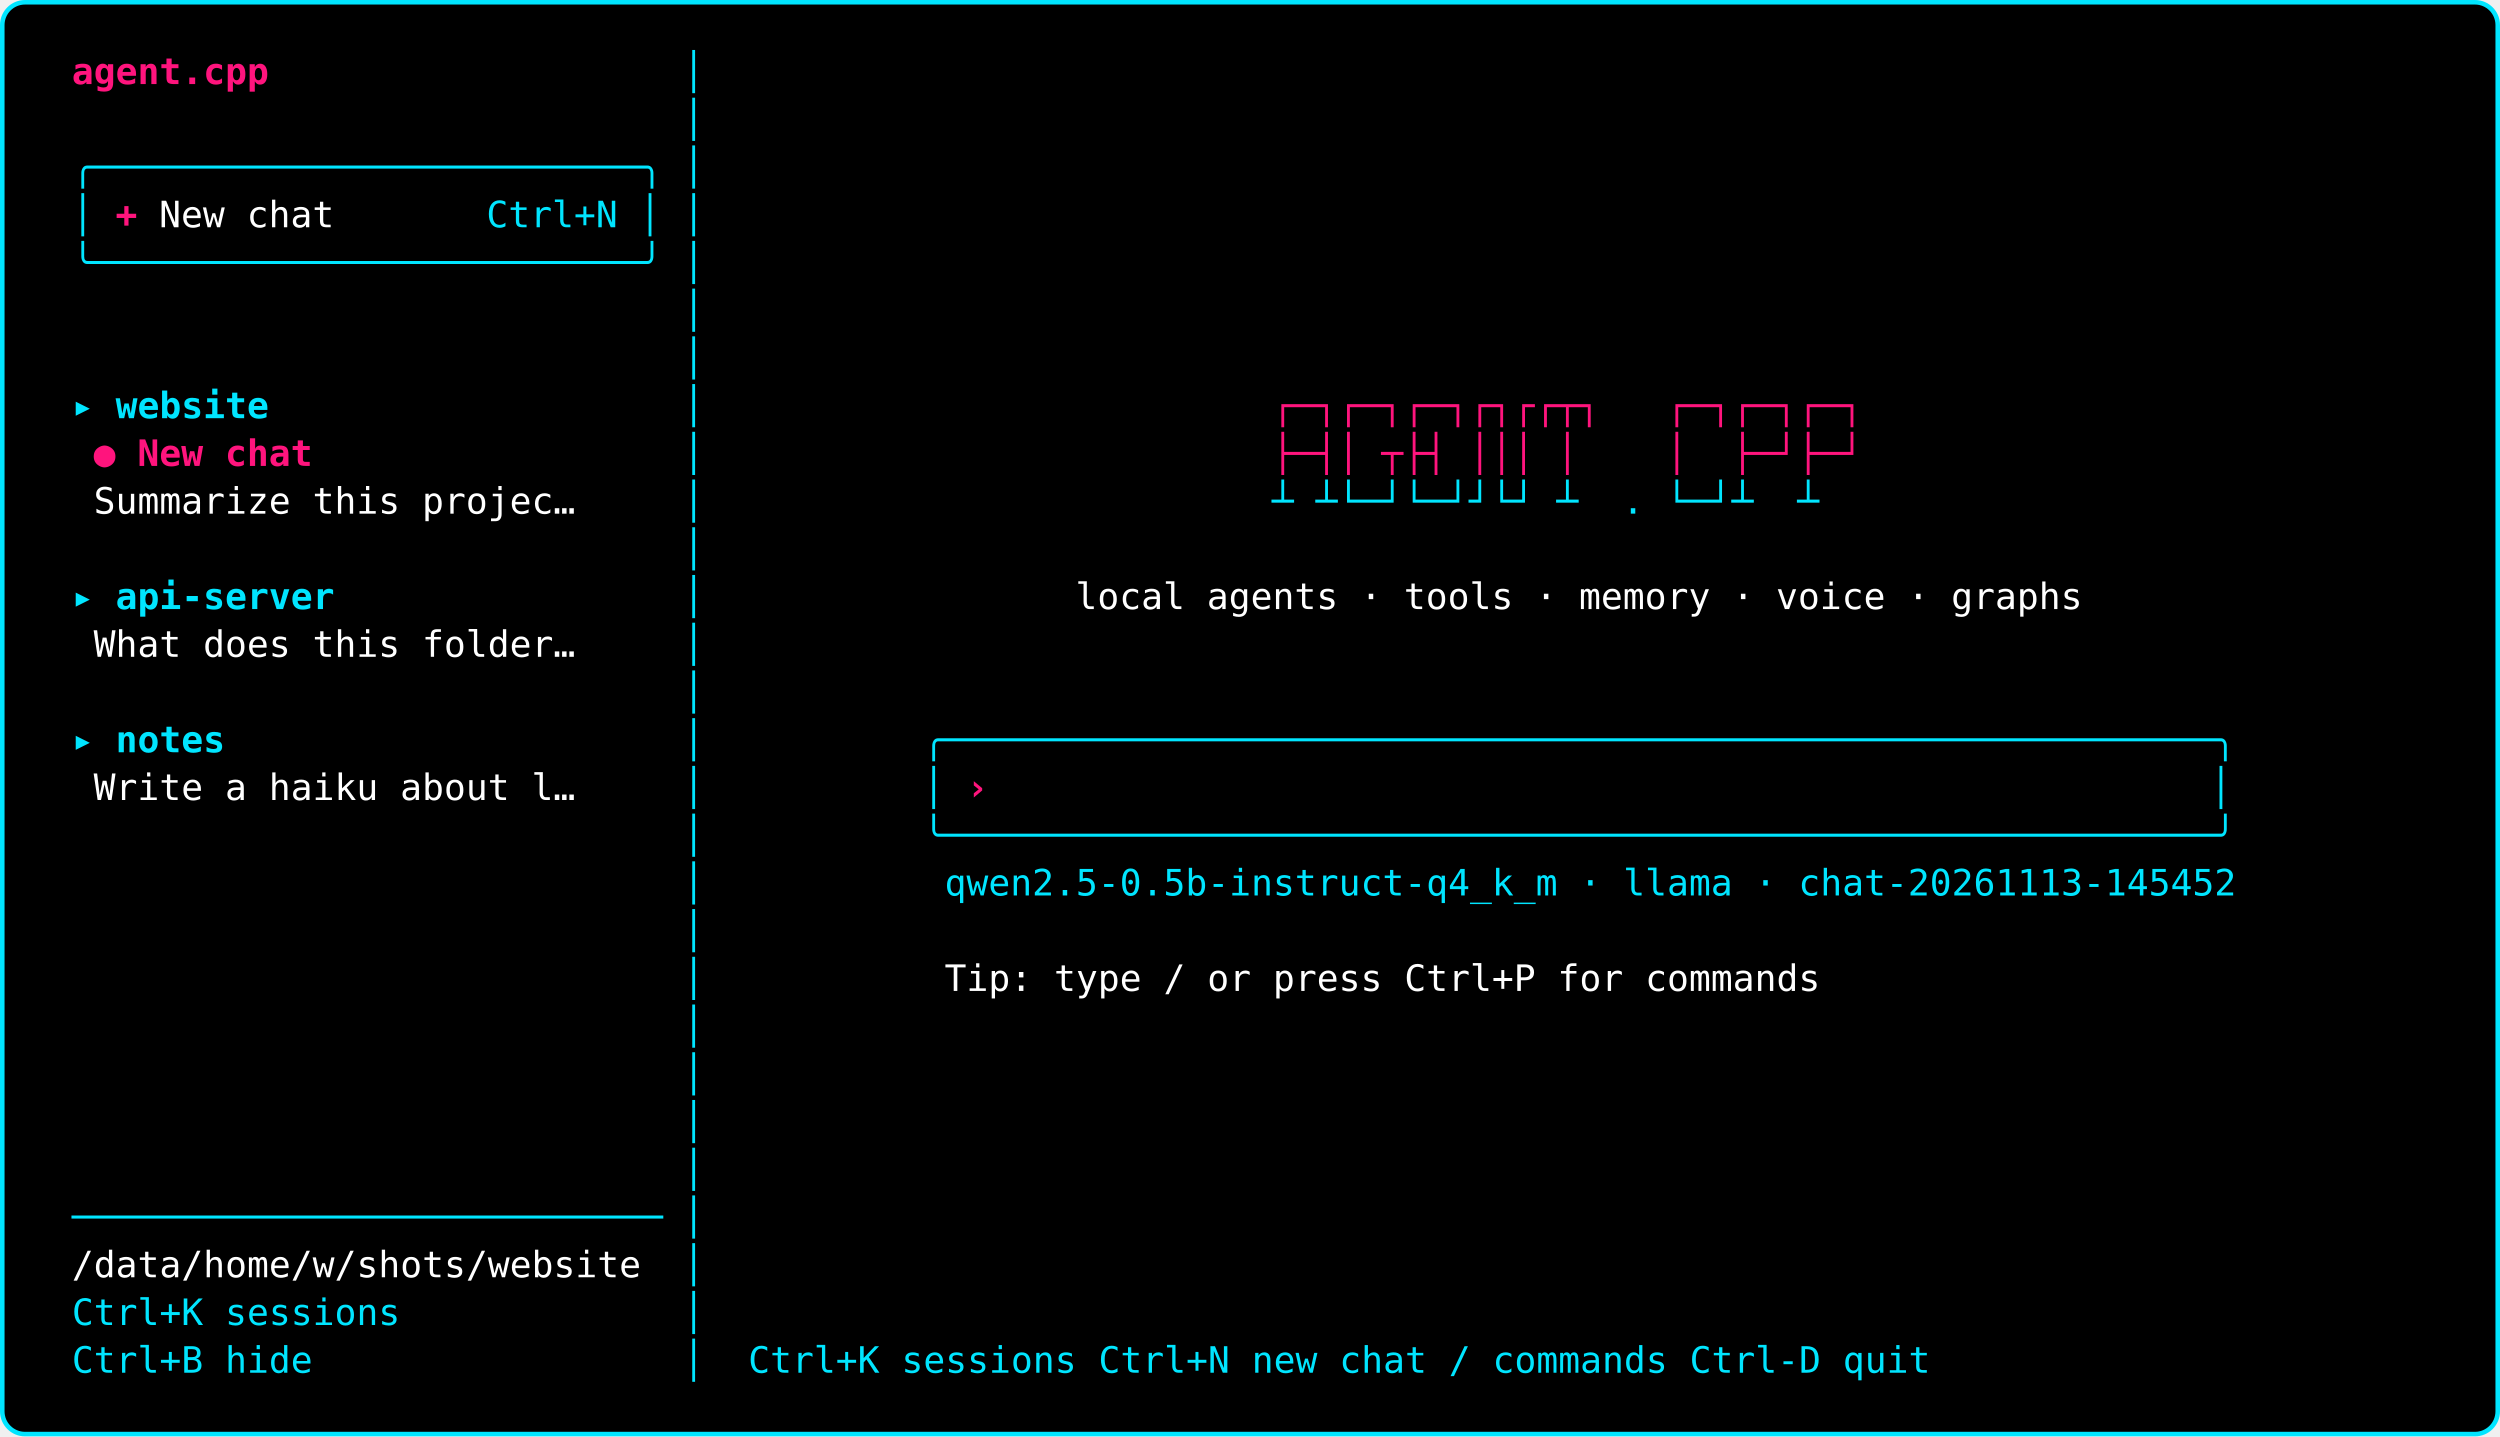
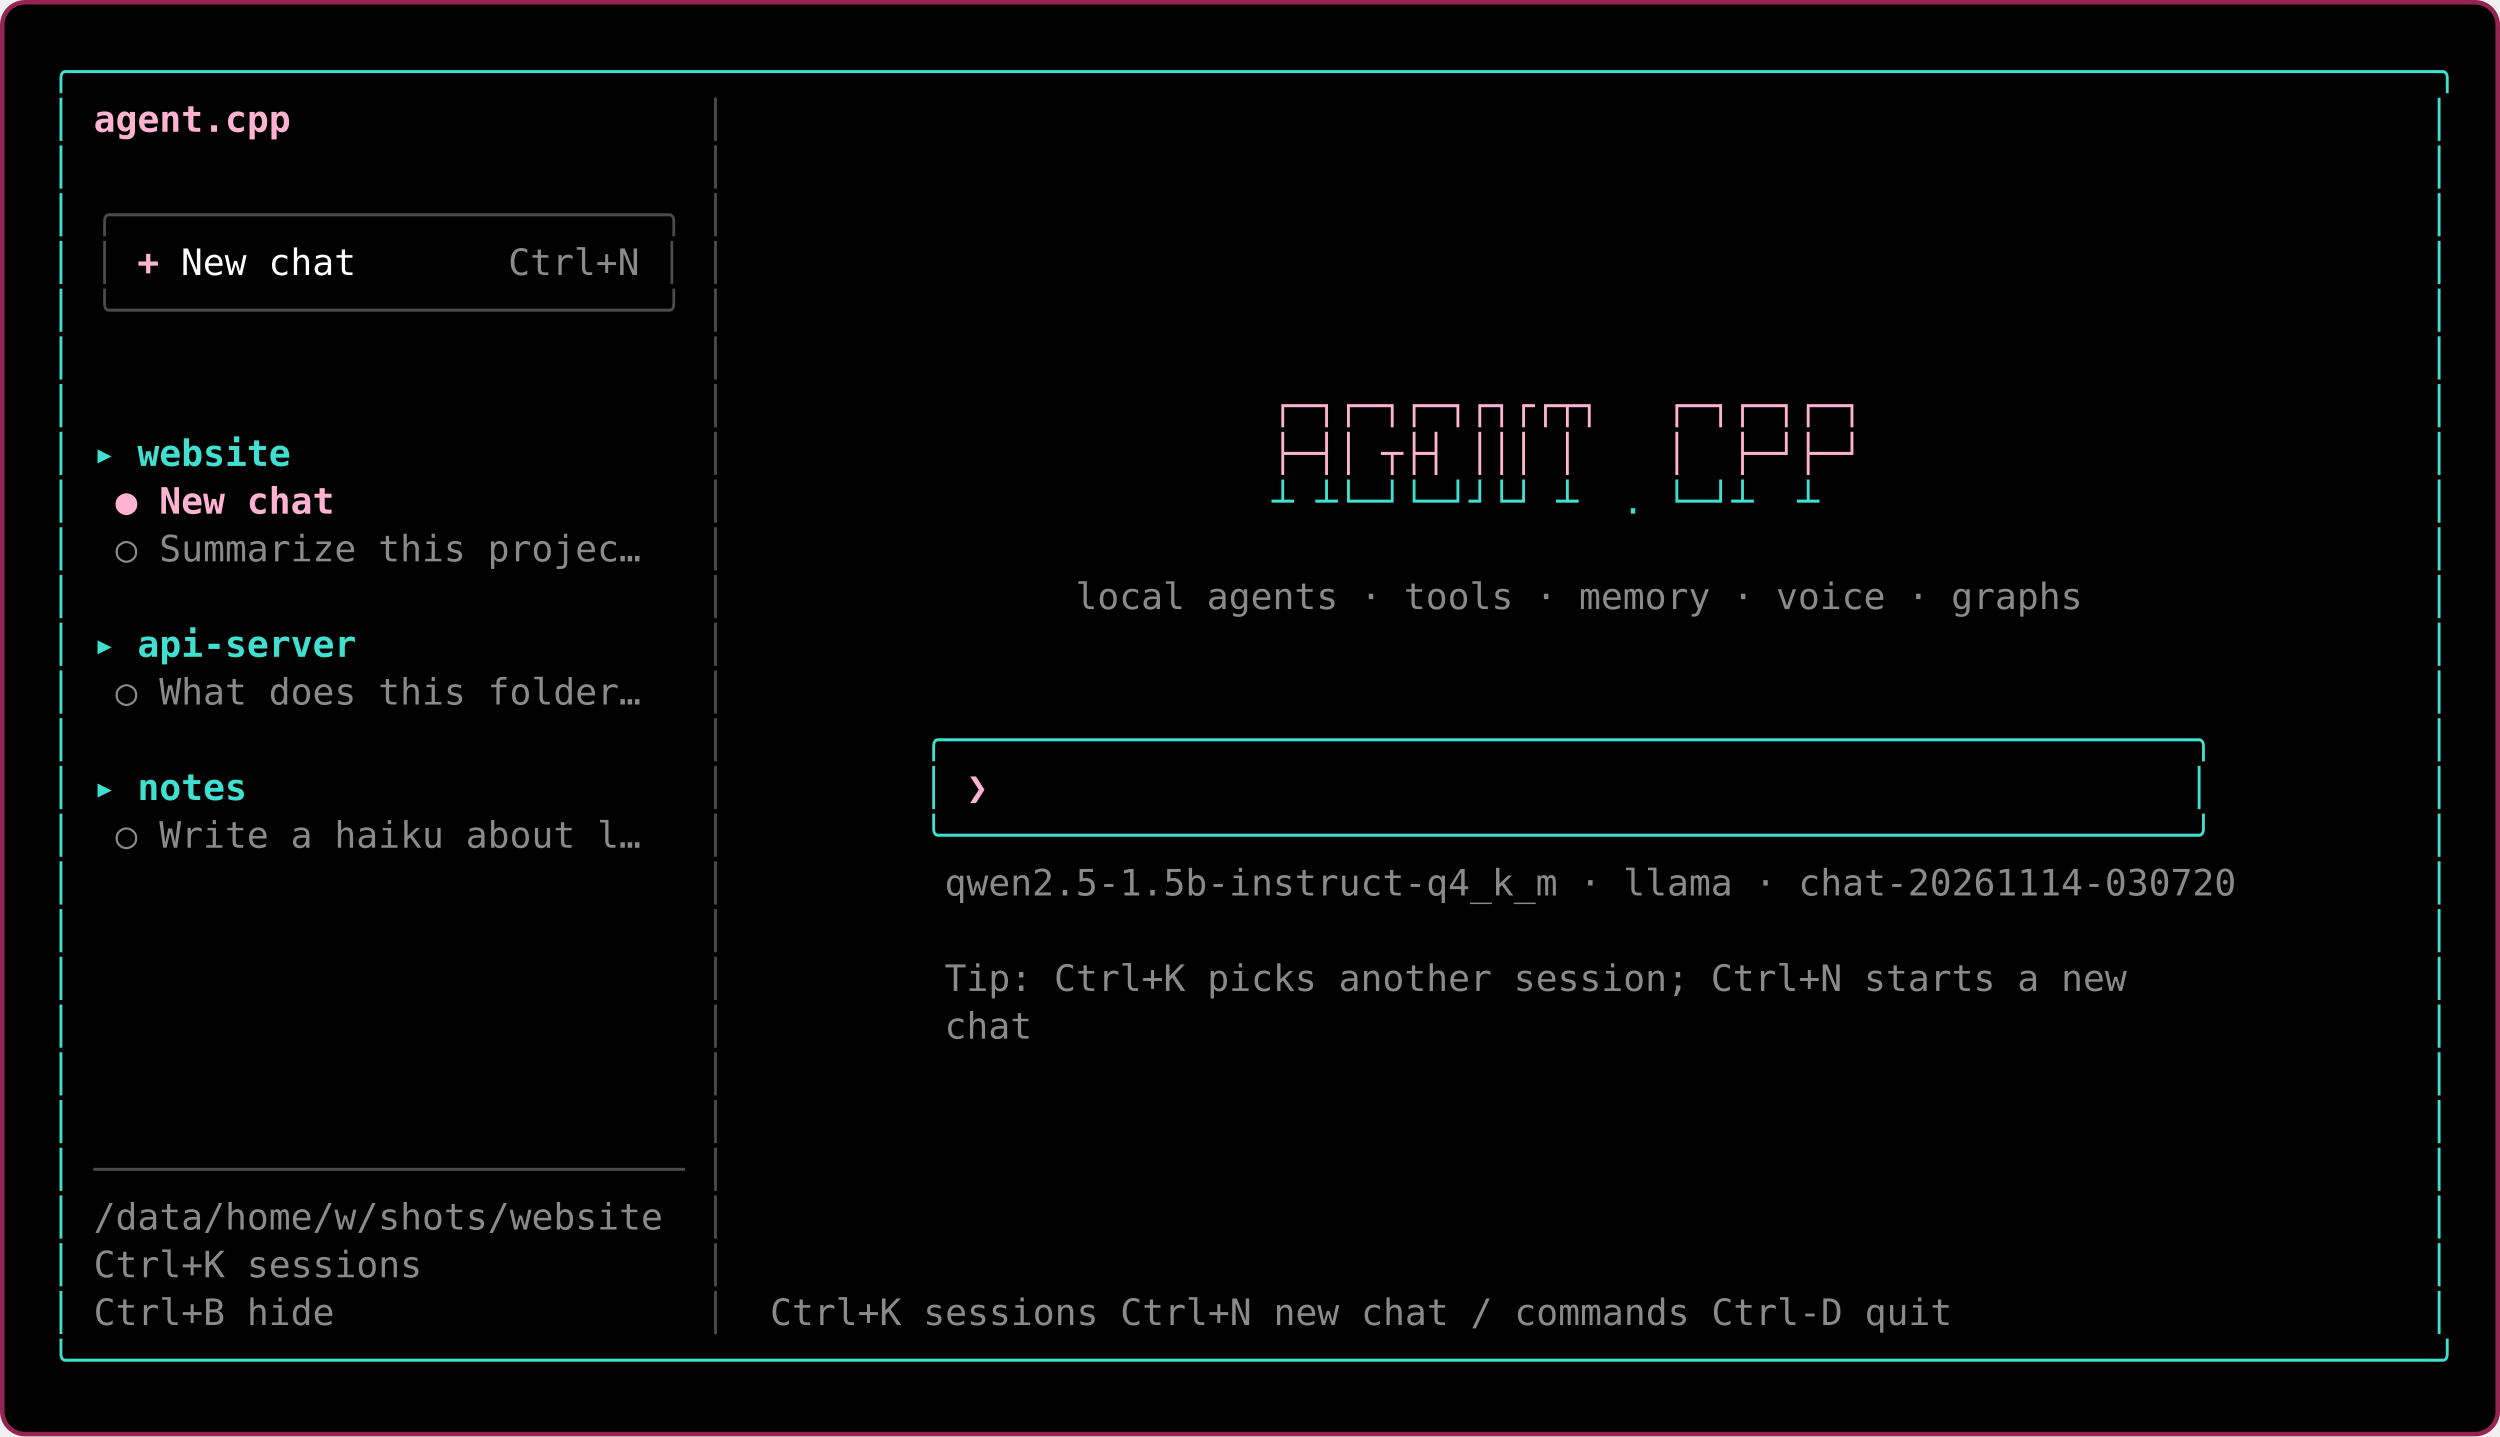
<svg xmlns="http://www.w3.org/2000/svg" width="1100" height="632" viewBox="0 0 1100 632" role="img" aria-label="agent.cpp chat screen">
-   <rect x="1" y="1" width="1098" height="630" rx="10" fill="#000000" stroke="#00e5ff" stroke-width="2" />
-   <text x="31.6" y="37.0" font-family="SFMono-Regular,Menlo,Consolas,'DejaVu Sans Mono',monospace" font-size="16" fill="#ff147d" font-weight="bold" xml:space="preserve" textLength="86.4" lengthAdjust="spacing">agent.cpp</text>
-   <text x="300.4" y="37.0" font-family="SFMono-Regular,Menlo,Consolas,'DejaVu Sans Mono',monospace" font-size="16" fill="#00e5ff" xml:space="preserve" textLength="9.6" lengthAdjust="spacing">│</text>
-   <text x="300.4" y="58.0" font-family="SFMono-Regular,Menlo,Consolas,'DejaVu Sans Mono',monospace" font-size="16" fill="#00e5ff" xml:space="preserve" textLength="9.6" lengthAdjust="spacing">│</text>
-   <text x="31.6" y="79.0" font-family="SFMono-Regular,Menlo,Consolas,'DejaVu Sans Mono',monospace" font-size="16" fill="#00e5ff" xml:space="preserve" textLength="259.2" lengthAdjust="spacing">╭─────────────────────────╮</text>
-   <text x="300.4" y="79.0" font-family="SFMono-Regular,Menlo,Consolas,'DejaVu Sans Mono',monospace" font-size="16" fill="#00e5ff" xml:space="preserve" textLength="9.6" lengthAdjust="spacing">│</text>
-   <text x="31.6" y="100.0" font-family="SFMono-Regular,Menlo,Consolas,'DejaVu Sans Mono',monospace" font-size="16" fill="#00e5ff" xml:space="preserve" textLength="9.6" lengthAdjust="spacing">│</text>
-   <text x="50.8" y="100.0" font-family="SFMono-Regular,Menlo,Consolas,'DejaVu Sans Mono',monospace" font-size="16" fill="#ff147d" font-weight="bold" xml:space="preserve" textLength="9.6" lengthAdjust="spacing">+</text>
-   <text x="70.0" y="100.0" font-family="SFMono-Regular,Menlo,Consolas,'DejaVu Sans Mono',monospace" font-size="16" fill="#ffffff" xml:space="preserve" textLength="76.8" lengthAdjust="spacing">New chat</text>
-   <text x="214.0" y="100.0" font-family="SFMono-Regular,Menlo,Consolas,'DejaVu Sans Mono',monospace" font-size="16" fill="#00e5ff" xml:space="preserve" textLength="57.6" lengthAdjust="spacing">Ctrl+N</text>
-   <text x="281.2" y="100.0" font-family="SFMono-Regular,Menlo,Consolas,'DejaVu Sans Mono',monospace" font-size="16" fill="#00e5ff" xml:space="preserve" textLength="9.6" lengthAdjust="spacing">│</text>
-   <text x="300.4" y="100.0" font-family="SFMono-Regular,Menlo,Consolas,'DejaVu Sans Mono',monospace" font-size="16" fill="#00e5ff" xml:space="preserve" textLength="9.6" lengthAdjust="spacing">│</text>
-   <text x="31.6" y="121.0" font-family="SFMono-Regular,Menlo,Consolas,'DejaVu Sans Mono',monospace" font-size="16" fill="#00e5ff" xml:space="preserve" textLength="259.2" lengthAdjust="spacing">╰─────────────────────────╯</text>
-   <text x="300.4" y="121.0" font-family="SFMono-Regular,Menlo,Consolas,'DejaVu Sans Mono',monospace" font-size="16" fill="#00e5ff" xml:space="preserve" textLength="9.6" lengthAdjust="spacing">│</text>
-   <text x="300.4" y="142.0" font-family="SFMono-Regular,Menlo,Consolas,'DejaVu Sans Mono',monospace" font-size="16" fill="#00e5ff" xml:space="preserve" textLength="9.6" lengthAdjust="spacing">│</text>
-   <text x="300.4" y="163.0" font-family="SFMono-Regular,Menlo,Consolas,'DejaVu Sans Mono',monospace" font-size="16" fill="#00e5ff" xml:space="preserve" textLength="9.6" lengthAdjust="spacing">│</text>
-   <text x="31.6" y="184.0" font-family="SFMono-Regular,Menlo,Consolas,'DejaVu Sans Mono',monospace" font-size="16" fill="#00e5ff" font-weight="bold" xml:space="preserve" textLength="86.4" lengthAdjust="spacing">▸ website</text>
-   <text x="300.4" y="184.0" font-family="SFMono-Regular,Menlo,Consolas,'DejaVu Sans Mono',monospace" font-size="16" fill="#00e5ff" xml:space="preserve" textLength="9.6" lengthAdjust="spacing">│</text>
-   <text x="559.6" y="184.0" font-family="SFMono-Regular,Menlo,Consolas,'DejaVu Sans Mono',monospace" font-size="16" fill="#ff147d" font-weight="bold" xml:space="preserve" textLength="259.2" lengthAdjust="spacing">┌─┐┌─┐┌─┐┌┐┌┌┬┐   ┌─┐┌─┐┌─┐</text>
-   <text x="41.2" y="205.0" font-family="SFMono-Regular,Menlo,Consolas,'DejaVu Sans Mono',monospace" font-size="16" fill="#ff147d" font-weight="bold" xml:space="preserve" textLength="96.0" lengthAdjust="spacing">● New chat</text>
-   <text x="300.4" y="205.0" font-family="SFMono-Regular,Menlo,Consolas,'DejaVu Sans Mono',monospace" font-size="16" fill="#00e5ff" xml:space="preserve" textLength="9.6" lengthAdjust="spacing">│</text>
-   <text x="559.6" y="205.0" font-family="SFMono-Regular,Menlo,Consolas,'DejaVu Sans Mono',monospace" font-size="16" fill="#ff147d" font-weight="bold" xml:space="preserve" textLength="259.2" lengthAdjust="spacing">├─┤│ ┬├┤ │││ │    │  ├─┘├─┘</text>
-   <text x="41.2" y="226.0" font-family="SFMono-Regular,Menlo,Consolas,'DejaVu Sans Mono',monospace" font-size="16" fill="#ffffff" xml:space="preserve" textLength="211.2" lengthAdjust="spacing">Summarize this projec…</text>
-   <text x="300.4" y="226.0" font-family="SFMono-Regular,Menlo,Consolas,'DejaVu Sans Mono',monospace" font-size="16" fill="#00e5ff" xml:space="preserve" textLength="9.6" lengthAdjust="spacing">│</text>
-   <text x="559.6" y="226.0" font-family="SFMono-Regular,Menlo,Consolas,'DejaVu Sans Mono',monospace" font-size="16" fill="#00e5ff" xml:space="preserve" textLength="259.2" lengthAdjust="spacing">┴ ┴└─┘└─┘┘└┘ ┴  . └─┘┴  ┴  </text>
-   <text x="300.4" y="247.0" font-family="SFMono-Regular,Menlo,Consolas,'DejaVu Sans Mono',monospace" font-size="16" fill="#00e5ff" xml:space="preserve" textLength="9.6" lengthAdjust="spacing">│</text>
-   <text x="31.6" y="268.0" font-family="SFMono-Regular,Menlo,Consolas,'DejaVu Sans Mono',monospace" font-size="16" fill="#00e5ff" font-weight="bold" xml:space="preserve" textLength="115.2" lengthAdjust="spacing">▸ api-server</text>
-   <text x="300.4" y="268.0" font-family="SFMono-Regular,Menlo,Consolas,'DejaVu Sans Mono',monospace" font-size="16" fill="#00e5ff" xml:space="preserve" textLength="9.6" lengthAdjust="spacing">│</text>
-   <text x="473.2" y="268.0" font-family="SFMono-Regular,Menlo,Consolas,'DejaVu Sans Mono',monospace" font-size="16" fill="#ffffff" xml:space="preserve" textLength="441.6" lengthAdjust="spacing">local agents · tools · memory · voice · graphs</text>
-   <text x="41.2" y="289.0" font-family="SFMono-Regular,Menlo,Consolas,'DejaVu Sans Mono',monospace" font-size="16" fill="#ffffff" xml:space="preserve" textLength="211.2" lengthAdjust="spacing">What does this folder…</text>
-   <text x="300.4" y="289.0" font-family="SFMono-Regular,Menlo,Consolas,'DejaVu Sans Mono',monospace" font-size="16" fill="#00e5ff" xml:space="preserve" textLength="9.6" lengthAdjust="spacing">│</text>
-   <text x="300.4" y="310.0" font-family="SFMono-Regular,Menlo,Consolas,'DejaVu Sans Mono',monospace" font-size="16" fill="#00e5ff" xml:space="preserve" textLength="9.6" lengthAdjust="spacing">│</text>
-   <text x="31.6" y="331.0" font-family="SFMono-Regular,Menlo,Consolas,'DejaVu Sans Mono',monospace" font-size="16" fill="#00e5ff" font-weight="bold" xml:space="preserve" textLength="67.2" lengthAdjust="spacing">▸ notes</text>
-   <text x="300.4" y="331.0" font-family="SFMono-Regular,Menlo,Consolas,'DejaVu Sans Mono',monospace" font-size="16" fill="#00e5ff" xml:space="preserve" textLength="9.6" lengthAdjust="spacing">│</text>
-   <text x="406.0" y="331.0" font-family="SFMono-Regular,Menlo,Consolas,'DejaVu Sans Mono',monospace" font-size="16" fill="#00e5ff" xml:space="preserve" textLength="576.0" lengthAdjust="spacing">╭──────────────────────────────────────────────────────────╮</text>
-   <text x="41.2" y="352.0" font-family="SFMono-Regular,Menlo,Consolas,'DejaVu Sans Mono',monospace" font-size="16" fill="#ffffff" xml:space="preserve" textLength="211.2" lengthAdjust="spacing">Write a haiku about l…</text>
-   <text x="300.4" y="352.0" font-family="SFMono-Regular,Menlo,Consolas,'DejaVu Sans Mono',monospace" font-size="16" fill="#00e5ff" xml:space="preserve" textLength="9.6" lengthAdjust="spacing">│</text>
-   <text x="406.0" y="352.0" font-family="SFMono-Regular,Menlo,Consolas,'DejaVu Sans Mono',monospace" font-size="16" fill="#00e5ff" xml:space="preserve" textLength="9.6" lengthAdjust="spacing">│</text>
-   <text x="425.2" y="352.0" font-family="SFMono-Regular,Menlo,Consolas,'DejaVu Sans Mono',monospace" font-size="16" fill="#ff147d" font-weight="bold" xml:space="preserve" textLength="9.6" lengthAdjust="spacing">›</text>
-   <text x="972.4" y="352.0" font-family="SFMono-Regular,Menlo,Consolas,'DejaVu Sans Mono',monospace" font-size="16" fill="#00e5ff" xml:space="preserve" textLength="9.6" lengthAdjust="spacing">│</text>
-   <text x="300.4" y="373.0" font-family="SFMono-Regular,Menlo,Consolas,'DejaVu Sans Mono',monospace" font-size="16" fill="#00e5ff" xml:space="preserve" textLength="9.6" lengthAdjust="spacing">│</text>
-   <text x="406.0" y="373.0" font-family="SFMono-Regular,Menlo,Consolas,'DejaVu Sans Mono',monospace" font-size="16" fill="#00e5ff" xml:space="preserve" textLength="576.0" lengthAdjust="spacing">╰──────────────────────────────────────────────────────────╯</text>
-   <text x="300.4" y="394.0" font-family="SFMono-Regular,Menlo,Consolas,'DejaVu Sans Mono',monospace" font-size="16" fill="#00e5ff" xml:space="preserve" textLength="9.6" lengthAdjust="spacing">│</text>
-   <text x="415.6" y="394.0" font-family="SFMono-Regular,Menlo,Consolas,'DejaVu Sans Mono',monospace" font-size="16" fill="#00e5ff" xml:space="preserve" textLength="566.4" lengthAdjust="spacing">qwen2.5-0.5b-instruct-q4_k_m · llama · chat-20261113-145452</text>
-   <text x="300.4" y="415.0" font-family="SFMono-Regular,Menlo,Consolas,'DejaVu Sans Mono',monospace" font-size="16" fill="#00e5ff" xml:space="preserve" textLength="9.6" lengthAdjust="spacing">│</text>
-   <text x="300.4" y="436.0" font-family="SFMono-Regular,Menlo,Consolas,'DejaVu Sans Mono',monospace" font-size="16" fill="#00e5ff" xml:space="preserve" textLength="9.6" lengthAdjust="spacing">│</text>
-   <text x="415.6" y="436.0" font-family="SFMono-Regular,Menlo,Consolas,'DejaVu Sans Mono',monospace" font-size="16" fill="#ffffff" xml:space="preserve" textLength="384.0" lengthAdjust="spacing">Tip: type / or press Ctrl+P for commands</text>
-   <text x="300.4" y="457.0" font-family="SFMono-Regular,Menlo,Consolas,'DejaVu Sans Mono',monospace" font-size="16" fill="#00e5ff" xml:space="preserve" textLength="9.6" lengthAdjust="spacing">│</text>
-   <text x="300.4" y="478.0" font-family="SFMono-Regular,Menlo,Consolas,'DejaVu Sans Mono',monospace" font-size="16" fill="#00e5ff" xml:space="preserve" textLength="9.6" lengthAdjust="spacing">│</text>
-   <text x="300.4" y="499.0" font-family="SFMono-Regular,Menlo,Consolas,'DejaVu Sans Mono',monospace" font-size="16" fill="#00e5ff" xml:space="preserve" textLength="9.6" lengthAdjust="spacing">│</text>
-   <text x="300.4" y="520.0" font-family="SFMono-Regular,Menlo,Consolas,'DejaVu Sans Mono',monospace" font-size="16" fill="#00e5ff" xml:space="preserve" textLength="9.6" lengthAdjust="spacing">│</text>
-   <text x="31.6" y="541.0" font-family="SFMono-Regular,Menlo,Consolas,'DejaVu Sans Mono',monospace" font-size="16" fill="#00e5ff" xml:space="preserve" textLength="259.2" lengthAdjust="spacing">───────────────────────────</text>
-   <text x="300.4" y="541.0" font-family="SFMono-Regular,Menlo,Consolas,'DejaVu Sans Mono',monospace" font-size="16" fill="#00e5ff" xml:space="preserve" textLength="9.6" lengthAdjust="spacing">│</text>
-   <text x="31.6" y="562.0" font-family="SFMono-Regular,Menlo,Consolas,'DejaVu Sans Mono',monospace" font-size="16" fill="#ffffff" xml:space="preserve" textLength="249.6" lengthAdjust="spacing">/data/home/w/shots/website</text>
-   <text x="300.4" y="562.0" font-family="SFMono-Regular,Menlo,Consolas,'DejaVu Sans Mono',monospace" font-size="16" fill="#00e5ff" xml:space="preserve" textLength="9.6" lengthAdjust="spacing">│</text>
-   <text x="31.6" y="583.0" font-family="SFMono-Regular,Menlo,Consolas,'DejaVu Sans Mono',monospace" font-size="16" fill="#00e5ff" xml:space="preserve" textLength="144.0" lengthAdjust="spacing">Ctrl+K sessions</text>
-   <text x="300.4" y="583.0" font-family="SFMono-Regular,Menlo,Consolas,'DejaVu Sans Mono',monospace" font-size="16" fill="#00e5ff" xml:space="preserve" textLength="9.6" lengthAdjust="spacing">│</text>
-   <text x="31.6" y="604.0" font-family="SFMono-Regular,Menlo,Consolas,'DejaVu Sans Mono',monospace" font-size="16" fill="#00e5ff" xml:space="preserve" textLength="105.6" lengthAdjust="spacing">Ctrl+B hide</text>
-   <text x="300.4" y="604.0" font-family="SFMono-Regular,Menlo,Consolas,'DejaVu Sans Mono',monospace" font-size="16" fill="#00e5ff" xml:space="preserve" textLength="9.6" lengthAdjust="spacing">│</text>
-   <text x="329.2" y="604.0" font-family="SFMono-Regular,Menlo,Consolas,'DejaVu Sans Mono',monospace" font-size="16" fill="#00e5ff" xml:space="preserve" textLength="518.4" lengthAdjust="spacing">Ctrl+K sessions Ctrl+N new chat / commands Ctrl-D quit</text>
+   <rect x="1" y="1" width="1098" height="630" rx="10" fill="#000000" stroke="#962452" stroke-width="2" />
+   <text x="22.0" y="37.0" font-family="SFMono-Regular,Menlo,Consolas,'DejaVu Sans Mono',monospace" font-size="16" fill="#40e0d0" xml:space="preserve" textLength="1056.0" lengthAdjust="spacing">╭────────────────────────────────────────────────────────────────────────────────────────────────────────────╮</text>
+   <text x="22.0" y="58.0" font-family="SFMono-Regular,Menlo,Consolas,'DejaVu Sans Mono',monospace" font-size="16" fill="#40e0d0" xml:space="preserve" textLength="9.6" lengthAdjust="spacing">│</text>
+   <text x="41.2" y="58.0" font-family="SFMono-Regular,Menlo,Consolas,'DejaVu Sans Mono',monospace" font-size="16" fill="#ffb3d1" font-weight="bold" xml:space="preserve" textLength="86.4" lengthAdjust="spacing">agent.cpp</text>
+   <text x="310.0" y="58.0" font-family="SFMono-Regular,Menlo,Consolas,'DejaVu Sans Mono',monospace" font-size="16" fill="#4a4a4a" xml:space="preserve" textLength="9.6" lengthAdjust="spacing">│</text>
+   <text x="1068.4" y="58.0" font-family="SFMono-Regular,Menlo,Consolas,'DejaVu Sans Mono',monospace" font-size="16" fill="#40e0d0" xml:space="preserve" textLength="9.6" lengthAdjust="spacing">│</text>
+   <text x="22.0" y="79.0" font-family="SFMono-Regular,Menlo,Consolas,'DejaVu Sans Mono',monospace" font-size="16" fill="#40e0d0" xml:space="preserve" textLength="9.6" lengthAdjust="spacing">│</text>
+   <text x="310.0" y="79.0" font-family="SFMono-Regular,Menlo,Consolas,'DejaVu Sans Mono',monospace" font-size="16" fill="#4a4a4a" xml:space="preserve" textLength="9.6" lengthAdjust="spacing">│</text>
+   <text x="1068.4" y="79.0" font-family="SFMono-Regular,Menlo,Consolas,'DejaVu Sans Mono',monospace" font-size="16" fill="#40e0d0" xml:space="preserve" textLength="9.6" lengthAdjust="spacing">│</text>
+   <text x="22.0" y="100.0" font-family="SFMono-Regular,Menlo,Consolas,'DejaVu Sans Mono',monospace" font-size="16" fill="#40e0d0" xml:space="preserve" textLength="9.6" lengthAdjust="spacing">│</text>
+   <text x="41.2" y="100.0" font-family="SFMono-Regular,Menlo,Consolas,'DejaVu Sans Mono',monospace" font-size="16" fill="#4a4a4a" xml:space="preserve" textLength="259.2" lengthAdjust="spacing">╭─────────────────────────╮</text>
+   <text x="310.0" y="100.0" font-family="SFMono-Regular,Menlo,Consolas,'DejaVu Sans Mono',monospace" font-size="16" fill="#4a4a4a" xml:space="preserve" textLength="9.6" lengthAdjust="spacing">│</text>
+   <text x="1068.4" y="100.0" font-family="SFMono-Regular,Menlo,Consolas,'DejaVu Sans Mono',monospace" font-size="16" fill="#40e0d0" xml:space="preserve" textLength="9.6" lengthAdjust="spacing">│</text>
+   <text x="22.0" y="121.0" font-family="SFMono-Regular,Menlo,Consolas,'DejaVu Sans Mono',monospace" font-size="16" fill="#40e0d0" xml:space="preserve" textLength="9.6" lengthAdjust="spacing">│</text>
+   <text x="41.2" y="121.0" font-family="SFMono-Regular,Menlo,Consolas,'DejaVu Sans Mono',monospace" font-size="16" fill="#4a4a4a" xml:space="preserve" textLength="9.6" lengthAdjust="spacing">│</text>
+   <text x="60.4" y="121.0" font-family="SFMono-Regular,Menlo,Consolas,'DejaVu Sans Mono',monospace" font-size="16" fill="#ffb3d1" font-weight="bold" xml:space="preserve" textLength="9.6" lengthAdjust="spacing">+</text>
+   <text x="79.6" y="121.0" font-family="SFMono-Regular,Menlo,Consolas,'DejaVu Sans Mono',monospace" font-size="16" fill="#ffffff" xml:space="preserve" textLength="76.8" lengthAdjust="spacing">New chat</text>
+   <text x="223.6" y="121.0" font-family="SFMono-Regular,Menlo,Consolas,'DejaVu Sans Mono',monospace" font-size="16" fill="#8a8a8a" xml:space="preserve" textLength="57.6" lengthAdjust="spacing">Ctrl+N</text>
+   <text x="290.8" y="121.0" font-family="SFMono-Regular,Menlo,Consolas,'DejaVu Sans Mono',monospace" font-size="16" fill="#4a4a4a" xml:space="preserve" textLength="9.6" lengthAdjust="spacing">│</text>
+   <text x="310.0" y="121.0" font-family="SFMono-Regular,Menlo,Consolas,'DejaVu Sans Mono',monospace" font-size="16" fill="#4a4a4a" xml:space="preserve" textLength="9.6" lengthAdjust="spacing">│</text>
+   <text x="1068.4" y="121.0" font-family="SFMono-Regular,Menlo,Consolas,'DejaVu Sans Mono',monospace" font-size="16" fill="#40e0d0" xml:space="preserve" textLength="9.6" lengthAdjust="spacing">│</text>
+   <text x="22.0" y="142.0" font-family="SFMono-Regular,Menlo,Consolas,'DejaVu Sans Mono',monospace" font-size="16" fill="#40e0d0" xml:space="preserve" textLength="9.6" lengthAdjust="spacing">│</text>
+   <text x="41.2" y="142.0" font-family="SFMono-Regular,Menlo,Consolas,'DejaVu Sans Mono',monospace" font-size="16" fill="#4a4a4a" xml:space="preserve" textLength="259.2" lengthAdjust="spacing">╰─────────────────────────╯</text>
+   <text x="310.0" y="142.0" font-family="SFMono-Regular,Menlo,Consolas,'DejaVu Sans Mono',monospace" font-size="16" fill="#4a4a4a" xml:space="preserve" textLength="9.6" lengthAdjust="spacing">│</text>
+   <text x="1068.4" y="142.0" font-family="SFMono-Regular,Menlo,Consolas,'DejaVu Sans Mono',monospace" font-size="16" fill="#40e0d0" xml:space="preserve" textLength="9.6" lengthAdjust="spacing">│</text>
+   <text x="22.0" y="163.0" font-family="SFMono-Regular,Menlo,Consolas,'DejaVu Sans Mono',monospace" font-size="16" fill="#40e0d0" xml:space="preserve" textLength="9.6" lengthAdjust="spacing">│</text>
+   <text x="310.0" y="163.0" font-family="SFMono-Regular,Menlo,Consolas,'DejaVu Sans Mono',monospace" font-size="16" fill="#4a4a4a" xml:space="preserve" textLength="9.6" lengthAdjust="spacing">│</text>
+   <text x="1068.4" y="163.0" font-family="SFMono-Regular,Menlo,Consolas,'DejaVu Sans Mono',monospace" font-size="16" fill="#40e0d0" xml:space="preserve" textLength="9.6" lengthAdjust="spacing">│</text>
+   <text x="22.0" y="184.0" font-family="SFMono-Regular,Menlo,Consolas,'DejaVu Sans Mono',monospace" font-size="16" fill="#40e0d0" xml:space="preserve" textLength="9.6" lengthAdjust="spacing">│</text>
+   <text x="310.0" y="184.0" font-family="SFMono-Regular,Menlo,Consolas,'DejaVu Sans Mono',monospace" font-size="16" fill="#4a4a4a" xml:space="preserve" textLength="9.6" lengthAdjust="spacing">│</text>
+   <text x="559.6" y="184.0" font-family="SFMono-Regular,Menlo,Consolas,'DejaVu Sans Mono',monospace" font-size="16" fill="#ffb3d1" font-weight="bold" xml:space="preserve" textLength="259.2" lengthAdjust="spacing">┌─┐┌─┐┌─┐┌┐┌┌┬┐   ┌─┐┌─┐┌─┐</text>
+   <text x="1068.4" y="184.0" font-family="SFMono-Regular,Menlo,Consolas,'DejaVu Sans Mono',monospace" font-size="16" fill="#40e0d0" xml:space="preserve" textLength="9.6" lengthAdjust="spacing">│</text>
+   <text x="22.0" y="205.0" font-family="SFMono-Regular,Menlo,Consolas,'DejaVu Sans Mono',monospace" font-size="16" fill="#40e0d0" xml:space="preserve" textLength="9.6" lengthAdjust="spacing">│</text>
+   <text x="41.2" y="205.0" font-family="SFMono-Regular,Menlo,Consolas,'DejaVu Sans Mono',monospace" font-size="16" fill="#40e0d0" font-weight="bold" xml:space="preserve" textLength="86.4" lengthAdjust="spacing">▸ website</text>
+   <text x="310.0" y="205.0" font-family="SFMono-Regular,Menlo,Consolas,'DejaVu Sans Mono',monospace" font-size="16" fill="#4a4a4a" xml:space="preserve" textLength="9.6" lengthAdjust="spacing">│</text>
+   <text x="559.6" y="205.0" font-family="SFMono-Regular,Menlo,Consolas,'DejaVu Sans Mono',monospace" font-size="16" fill="#ffb3d1" font-weight="bold" xml:space="preserve" textLength="259.2" lengthAdjust="spacing">├─┤│ ┬├┤ │││ │    │  ├─┘├─┘</text>
+   <text x="1068.4" y="205.0" font-family="SFMono-Regular,Menlo,Consolas,'DejaVu Sans Mono',monospace" font-size="16" fill="#40e0d0" xml:space="preserve" textLength="9.6" lengthAdjust="spacing">│</text>
+   <text x="22.0" y="226.0" font-family="SFMono-Regular,Menlo,Consolas,'DejaVu Sans Mono',monospace" font-size="16" fill="#40e0d0" xml:space="preserve" textLength="9.6" lengthAdjust="spacing">│</text>
+   <text x="50.8" y="226.0" font-family="SFMono-Regular,Menlo,Consolas,'DejaVu Sans Mono',monospace" font-size="16" fill="#ffb3d1" font-weight="bold" xml:space="preserve" textLength="96.0" lengthAdjust="spacing">● New chat</text>
+   <text x="310.0" y="226.0" font-family="SFMono-Regular,Menlo,Consolas,'DejaVu Sans Mono',monospace" font-size="16" fill="#4a4a4a" xml:space="preserve" textLength="9.6" lengthAdjust="spacing">│</text>
+   <text x="559.6" y="226.0" font-family="SFMono-Regular,Menlo,Consolas,'DejaVu Sans Mono',monospace" font-size="16" fill="#40e0d0" xml:space="preserve" textLength="259.2" lengthAdjust="spacing">┴ ┴└─┘└─┘┘└┘ ┴  . └─┘┴  ┴  </text>
+   <text x="1068.4" y="226.0" font-family="SFMono-Regular,Menlo,Consolas,'DejaVu Sans Mono',monospace" font-size="16" fill="#40e0d0" xml:space="preserve" textLength="9.6" lengthAdjust="spacing">│</text>
+   <text x="22.0" y="247.0" font-family="SFMono-Regular,Menlo,Consolas,'DejaVu Sans Mono',monospace" font-size="16" fill="#40e0d0" xml:space="preserve" textLength="9.6" lengthAdjust="spacing">│</text>
+   <text x="50.8" y="247.0" font-family="SFMono-Regular,Menlo,Consolas,'DejaVu Sans Mono',monospace" font-size="16" fill="#8a8a8a" xml:space="preserve" textLength="230.4" lengthAdjust="spacing">○ Summarize this projec…</text>
+   <text x="310.0" y="247.0" font-family="SFMono-Regular,Menlo,Consolas,'DejaVu Sans Mono',monospace" font-size="16" fill="#4a4a4a" xml:space="preserve" textLength="9.6" lengthAdjust="spacing">│</text>
+   <text x="1068.4" y="247.0" font-family="SFMono-Regular,Menlo,Consolas,'DejaVu Sans Mono',monospace" font-size="16" fill="#40e0d0" xml:space="preserve" textLength="9.6" lengthAdjust="spacing">│</text>
+   <text x="22.0" y="268.0" font-family="SFMono-Regular,Menlo,Consolas,'DejaVu Sans Mono',monospace" font-size="16" fill="#40e0d0" xml:space="preserve" textLength="9.6" lengthAdjust="spacing">│</text>
+   <text x="310.0" y="268.0" font-family="SFMono-Regular,Menlo,Consolas,'DejaVu Sans Mono',monospace" font-size="16" fill="#4a4a4a" xml:space="preserve" textLength="9.6" lengthAdjust="spacing">│</text>
+   <text x="473.2" y="268.0" font-family="SFMono-Regular,Menlo,Consolas,'DejaVu Sans Mono',monospace" font-size="16" fill="#8a8a8a" xml:space="preserve" textLength="441.6" lengthAdjust="spacing">local agents · tools · memory · voice · graphs</text>
+   <text x="1068.4" y="268.0" font-family="SFMono-Regular,Menlo,Consolas,'DejaVu Sans Mono',monospace" font-size="16" fill="#40e0d0" xml:space="preserve" textLength="9.6" lengthAdjust="spacing">│</text>
+   <text x="22.0" y="289.0" font-family="SFMono-Regular,Menlo,Consolas,'DejaVu Sans Mono',monospace" font-size="16" fill="#40e0d0" xml:space="preserve" textLength="9.6" lengthAdjust="spacing">│</text>
+   <text x="41.2" y="289.0" font-family="SFMono-Regular,Menlo,Consolas,'DejaVu Sans Mono',monospace" font-size="16" fill="#40e0d0" font-weight="bold" xml:space="preserve" textLength="115.2" lengthAdjust="spacing">▸ api-server</text>
+   <text x="310.0" y="289.0" font-family="SFMono-Regular,Menlo,Consolas,'DejaVu Sans Mono',monospace" font-size="16" fill="#4a4a4a" xml:space="preserve" textLength="9.6" lengthAdjust="spacing">│</text>
+   <text x="1068.4" y="289.0" font-family="SFMono-Regular,Menlo,Consolas,'DejaVu Sans Mono',monospace" font-size="16" fill="#40e0d0" xml:space="preserve" textLength="9.6" lengthAdjust="spacing">│</text>
+   <text x="22.0" y="310.0" font-family="SFMono-Regular,Menlo,Consolas,'DejaVu Sans Mono',monospace" font-size="16" fill="#40e0d0" xml:space="preserve" textLength="9.6" lengthAdjust="spacing">│</text>
+   <text x="50.8" y="310.0" font-family="SFMono-Regular,Menlo,Consolas,'DejaVu Sans Mono',monospace" font-size="16" fill="#8a8a8a" xml:space="preserve" textLength="230.4" lengthAdjust="spacing">○ What does this folder…</text>
+   <text x="310.0" y="310.0" font-family="SFMono-Regular,Menlo,Consolas,'DejaVu Sans Mono',monospace" font-size="16" fill="#4a4a4a" xml:space="preserve" textLength="9.6" lengthAdjust="spacing">│</text>
+   <text x="1068.4" y="310.0" font-family="SFMono-Regular,Menlo,Consolas,'DejaVu Sans Mono',monospace" font-size="16" fill="#40e0d0" xml:space="preserve" textLength="9.6" lengthAdjust="spacing">│</text>
+   <text x="22.0" y="331.0" font-family="SFMono-Regular,Menlo,Consolas,'DejaVu Sans Mono',monospace" font-size="16" fill="#40e0d0" xml:space="preserve" textLength="9.6" lengthAdjust="spacing">│</text>
+   <text x="310.0" y="331.0" font-family="SFMono-Regular,Menlo,Consolas,'DejaVu Sans Mono',monospace" font-size="16" fill="#4a4a4a" xml:space="preserve" textLength="9.6" lengthAdjust="spacing">│</text>
+   <text x="406.0" y="331.0" font-family="SFMono-Regular,Menlo,Consolas,'DejaVu Sans Mono',monospace" font-size="16" fill="#40e0d0" xml:space="preserve" textLength="566.4" lengthAdjust="spacing">╭─────────────────────────────────────────────────────────╮</text>
+   <text x="1068.4" y="331.0" font-family="SFMono-Regular,Menlo,Consolas,'DejaVu Sans Mono',monospace" font-size="16" fill="#40e0d0" xml:space="preserve" textLength="9.6" lengthAdjust="spacing">│</text>
+   <text x="22.0" y="352.0" font-family="SFMono-Regular,Menlo,Consolas,'DejaVu Sans Mono',monospace" font-size="16" fill="#40e0d0" xml:space="preserve" textLength="9.6" lengthAdjust="spacing">│</text>
+   <text x="41.2" y="352.0" font-family="SFMono-Regular,Menlo,Consolas,'DejaVu Sans Mono',monospace" font-size="16" fill="#40e0d0" font-weight="bold" xml:space="preserve" textLength="67.2" lengthAdjust="spacing">▸ notes</text>
+   <text x="310.0" y="352.0" font-family="SFMono-Regular,Menlo,Consolas,'DejaVu Sans Mono',monospace" font-size="16" fill="#4a4a4a" xml:space="preserve" textLength="9.6" lengthAdjust="spacing">│</text>
+   <text x="406.0" y="352.0" font-family="SFMono-Regular,Menlo,Consolas,'DejaVu Sans Mono',monospace" font-size="16" fill="#40e0d0" xml:space="preserve" textLength="9.6" lengthAdjust="spacing">│</text>
+   <text x="425.2" y="352.0" font-family="SFMono-Regular,Menlo,Consolas,'DejaVu Sans Mono',monospace" font-size="16" fill="#ffb3d1" font-weight="bold" xml:space="preserve" textLength="9.6" lengthAdjust="spacing">❯</text>
+   <text x="962.8" y="352.0" font-family="SFMono-Regular,Menlo,Consolas,'DejaVu Sans Mono',monospace" font-size="16" fill="#40e0d0" xml:space="preserve" textLength="9.6" lengthAdjust="spacing">│</text>
+   <text x="1068.4" y="352.0" font-family="SFMono-Regular,Menlo,Consolas,'DejaVu Sans Mono',monospace" font-size="16" fill="#40e0d0" xml:space="preserve" textLength="9.6" lengthAdjust="spacing">│</text>
+   <text x="22.0" y="373.0" font-family="SFMono-Regular,Menlo,Consolas,'DejaVu Sans Mono',monospace" font-size="16" fill="#40e0d0" xml:space="preserve" textLength="9.6" lengthAdjust="spacing">│</text>
+   <text x="50.8" y="373.0" font-family="SFMono-Regular,Menlo,Consolas,'DejaVu Sans Mono',monospace" font-size="16" fill="#8a8a8a" xml:space="preserve" textLength="230.4" lengthAdjust="spacing">○ Write a haiku about l…</text>
+   <text x="310.0" y="373.0" font-family="SFMono-Regular,Menlo,Consolas,'DejaVu Sans Mono',monospace" font-size="16" fill="#4a4a4a" xml:space="preserve" textLength="9.6" lengthAdjust="spacing">│</text>
+   <text x="406.0" y="373.0" font-family="SFMono-Regular,Menlo,Consolas,'DejaVu Sans Mono',monospace" font-size="16" fill="#40e0d0" xml:space="preserve" textLength="566.4" lengthAdjust="spacing">╰─────────────────────────────────────────────────────────╯</text>
+   <text x="1068.4" y="373.0" font-family="SFMono-Regular,Menlo,Consolas,'DejaVu Sans Mono',monospace" font-size="16" fill="#40e0d0" xml:space="preserve" textLength="9.6" lengthAdjust="spacing">│</text>
+   <text x="22.0" y="394.0" font-family="SFMono-Regular,Menlo,Consolas,'DejaVu Sans Mono',monospace" font-size="16" fill="#40e0d0" xml:space="preserve" textLength="9.6" lengthAdjust="spacing">│</text>
+   <text x="310.0" y="394.0" font-family="SFMono-Regular,Menlo,Consolas,'DejaVu Sans Mono',monospace" font-size="16" fill="#4a4a4a" xml:space="preserve" textLength="9.6" lengthAdjust="spacing">│</text>
+   <text x="415.6" y="394.0" font-family="SFMono-Regular,Menlo,Consolas,'DejaVu Sans Mono',monospace" font-size="16" fill="#8a8a8a" xml:space="preserve" textLength="566.4" lengthAdjust="spacing">qwen2.5-1.5b-instruct-q4_k_m · llama · chat-20261114-030720</text>
+   <text x="1068.4" y="394.0" font-family="SFMono-Regular,Menlo,Consolas,'DejaVu Sans Mono',monospace" font-size="16" fill="#40e0d0" xml:space="preserve" textLength="9.6" lengthAdjust="spacing">│</text>
+   <text x="22.0" y="415.0" font-family="SFMono-Regular,Menlo,Consolas,'DejaVu Sans Mono',monospace" font-size="16" fill="#40e0d0" xml:space="preserve" textLength="9.6" lengthAdjust="spacing">│</text>
+   <text x="310.0" y="415.0" font-family="SFMono-Regular,Menlo,Consolas,'DejaVu Sans Mono',monospace" font-size="16" fill="#4a4a4a" xml:space="preserve" textLength="9.6" lengthAdjust="spacing">│</text>
+   <text x="1068.4" y="415.0" font-family="SFMono-Regular,Menlo,Consolas,'DejaVu Sans Mono',monospace" font-size="16" fill="#40e0d0" xml:space="preserve" textLength="9.6" lengthAdjust="spacing">│</text>
+   <text x="22.0" y="436.0" font-family="SFMono-Regular,Menlo,Consolas,'DejaVu Sans Mono',monospace" font-size="16" fill="#40e0d0" xml:space="preserve" textLength="9.6" lengthAdjust="spacing">│</text>
+   <text x="310.0" y="436.0" font-family="SFMono-Regular,Menlo,Consolas,'DejaVu Sans Mono',monospace" font-size="16" fill="#4a4a4a" xml:space="preserve" textLength="9.6" lengthAdjust="spacing">│</text>
+   <text x="415.6" y="436.0" font-family="SFMono-Regular,Menlo,Consolas,'DejaVu Sans Mono',monospace" font-size="16" fill="#8a8a8a" xml:space="preserve" textLength="518.4" lengthAdjust="spacing">Tip: Ctrl+K picks another session; Ctrl+N starts a new</text>
+   <text x="1068.4" y="436.0" font-family="SFMono-Regular,Menlo,Consolas,'DejaVu Sans Mono',monospace" font-size="16" fill="#40e0d0" xml:space="preserve" textLength="9.6" lengthAdjust="spacing">│</text>
+   <text x="22.0" y="457.0" font-family="SFMono-Regular,Menlo,Consolas,'DejaVu Sans Mono',monospace" font-size="16" fill="#40e0d0" xml:space="preserve" textLength="9.6" lengthAdjust="spacing">│</text>
+   <text x="310.0" y="457.0" font-family="SFMono-Regular,Menlo,Consolas,'DejaVu Sans Mono',monospace" font-size="16" fill="#4a4a4a" xml:space="preserve" textLength="9.6" lengthAdjust="spacing">│</text>
+   <text x="415.6" y="457.0" font-family="SFMono-Regular,Menlo,Consolas,'DejaVu Sans Mono',monospace" font-size="16" fill="#8a8a8a" xml:space="preserve" textLength="38.4" lengthAdjust="spacing">chat</text>
+   <text x="1068.4" y="457.0" font-family="SFMono-Regular,Menlo,Consolas,'DejaVu Sans Mono',monospace" font-size="16" fill="#40e0d0" xml:space="preserve" textLength="9.6" lengthAdjust="spacing">│</text>
+   <text x="22.0" y="478.0" font-family="SFMono-Regular,Menlo,Consolas,'DejaVu Sans Mono',monospace" font-size="16" fill="#40e0d0" xml:space="preserve" textLength="9.6" lengthAdjust="spacing">│</text>
+   <text x="310.0" y="478.0" font-family="SFMono-Regular,Menlo,Consolas,'DejaVu Sans Mono',monospace" font-size="16" fill="#4a4a4a" xml:space="preserve" textLength="9.6" lengthAdjust="spacing">│</text>
+   <text x="1068.4" y="478.0" font-family="SFMono-Regular,Menlo,Consolas,'DejaVu Sans Mono',monospace" font-size="16" fill="#40e0d0" xml:space="preserve" textLength="9.6" lengthAdjust="spacing">│</text>
+   <text x="22.0" y="499.0" font-family="SFMono-Regular,Menlo,Consolas,'DejaVu Sans Mono',monospace" font-size="16" fill="#40e0d0" xml:space="preserve" textLength="9.6" lengthAdjust="spacing">│</text>
+   <text x="310.0" y="499.0" font-family="SFMono-Regular,Menlo,Consolas,'DejaVu Sans Mono',monospace" font-size="16" fill="#4a4a4a" xml:space="preserve" textLength="9.6" lengthAdjust="spacing">│</text>
+   <text x="1068.4" y="499.0" font-family="SFMono-Regular,Menlo,Consolas,'DejaVu Sans Mono',monospace" font-size="16" fill="#40e0d0" xml:space="preserve" textLength="9.6" lengthAdjust="spacing">│</text>
+   <text x="22.0" y="520.0" font-family="SFMono-Regular,Menlo,Consolas,'DejaVu Sans Mono',monospace" font-size="16" fill="#40e0d0" xml:space="preserve" textLength="9.6" lengthAdjust="spacing">│</text>
+   <text x="41.2" y="520.0" font-family="SFMono-Regular,Menlo,Consolas,'DejaVu Sans Mono',monospace" font-size="16" fill="#4a4a4a" xml:space="preserve" textLength="259.2" lengthAdjust="spacing">───────────────────────────</text>
+   <text x="310.0" y="520.0" font-family="SFMono-Regular,Menlo,Consolas,'DejaVu Sans Mono',monospace" font-size="16" fill="#4a4a4a" xml:space="preserve" textLength="9.6" lengthAdjust="spacing">│</text>
+   <text x="1068.4" y="520.0" font-family="SFMono-Regular,Menlo,Consolas,'DejaVu Sans Mono',monospace" font-size="16" fill="#40e0d0" xml:space="preserve" textLength="9.6" lengthAdjust="spacing">│</text>
+   <text x="22.0" y="541.0" font-family="SFMono-Regular,Menlo,Consolas,'DejaVu Sans Mono',monospace" font-size="16" fill="#40e0d0" xml:space="preserve" textLength="9.6" lengthAdjust="spacing">│</text>
+   <text x="41.2" y="541.0" font-family="SFMono-Regular,Menlo,Consolas,'DejaVu Sans Mono',monospace" font-size="16" fill="#8a8a8a" xml:space="preserve" textLength="249.6" lengthAdjust="spacing">/data/home/w/shots/website</text>
+   <text x="310.0" y="541.0" font-family="SFMono-Regular,Menlo,Consolas,'DejaVu Sans Mono',monospace" font-size="16" fill="#4a4a4a" xml:space="preserve" textLength="9.6" lengthAdjust="spacing">│</text>
+   <text x="1068.4" y="541.0" font-family="SFMono-Regular,Menlo,Consolas,'DejaVu Sans Mono',monospace" font-size="16" fill="#40e0d0" xml:space="preserve" textLength="9.6" lengthAdjust="spacing">│</text>
+   <text x="22.0" y="562.0" font-family="SFMono-Regular,Menlo,Consolas,'DejaVu Sans Mono',monospace" font-size="16" fill="#40e0d0" xml:space="preserve" textLength="9.6" lengthAdjust="spacing">│</text>
+   <text x="41.2" y="562.0" font-family="SFMono-Regular,Menlo,Consolas,'DejaVu Sans Mono',monospace" font-size="16" fill="#8a8a8a" xml:space="preserve" textLength="144.0" lengthAdjust="spacing">Ctrl+K sessions</text>
+   <text x="310.0" y="562.0" font-family="SFMono-Regular,Menlo,Consolas,'DejaVu Sans Mono',monospace" font-size="16" fill="#4a4a4a" xml:space="preserve" textLength="9.6" lengthAdjust="spacing">│</text>
+   <text x="1068.4" y="562.0" font-family="SFMono-Regular,Menlo,Consolas,'DejaVu Sans Mono',monospace" font-size="16" fill="#40e0d0" xml:space="preserve" textLength="9.6" lengthAdjust="spacing">│</text>
+   <text x="22.0" y="583.0" font-family="SFMono-Regular,Menlo,Consolas,'DejaVu Sans Mono',monospace" font-size="16" fill="#40e0d0" xml:space="preserve" textLength="9.6" lengthAdjust="spacing">│</text>
+   <text x="41.2" y="583.0" font-family="SFMono-Regular,Menlo,Consolas,'DejaVu Sans Mono',monospace" font-size="16" fill="#8a8a8a" xml:space="preserve" textLength="105.6" lengthAdjust="spacing">Ctrl+B hide</text>
+   <text x="310.0" y="583.0" font-family="SFMono-Regular,Menlo,Consolas,'DejaVu Sans Mono',monospace" font-size="16" fill="#4a4a4a" xml:space="preserve" textLength="9.6" lengthAdjust="spacing">│</text>
+   <text x="338.8" y="583.0" font-family="SFMono-Regular,Menlo,Consolas,'DejaVu Sans Mono',monospace" font-size="16" fill="#8a8a8a" xml:space="preserve" textLength="518.4" lengthAdjust="spacing">Ctrl+K sessions Ctrl+N new chat / commands Ctrl-D quit</text>
+   <text x="1068.4" y="583.0" font-family="SFMono-Regular,Menlo,Consolas,'DejaVu Sans Mono',monospace" font-size="16" fill="#40e0d0" xml:space="preserve" textLength="9.6" lengthAdjust="spacing">│</text>
+   <text x="22.0" y="604.0" font-family="SFMono-Regular,Menlo,Consolas,'DejaVu Sans Mono',monospace" font-size="16" fill="#40e0d0" xml:space="preserve" textLength="1056.0" lengthAdjust="spacing">╰────────────────────────────────────────────────────────────────────────────────────────────────────────────╯</text>
</svg>
